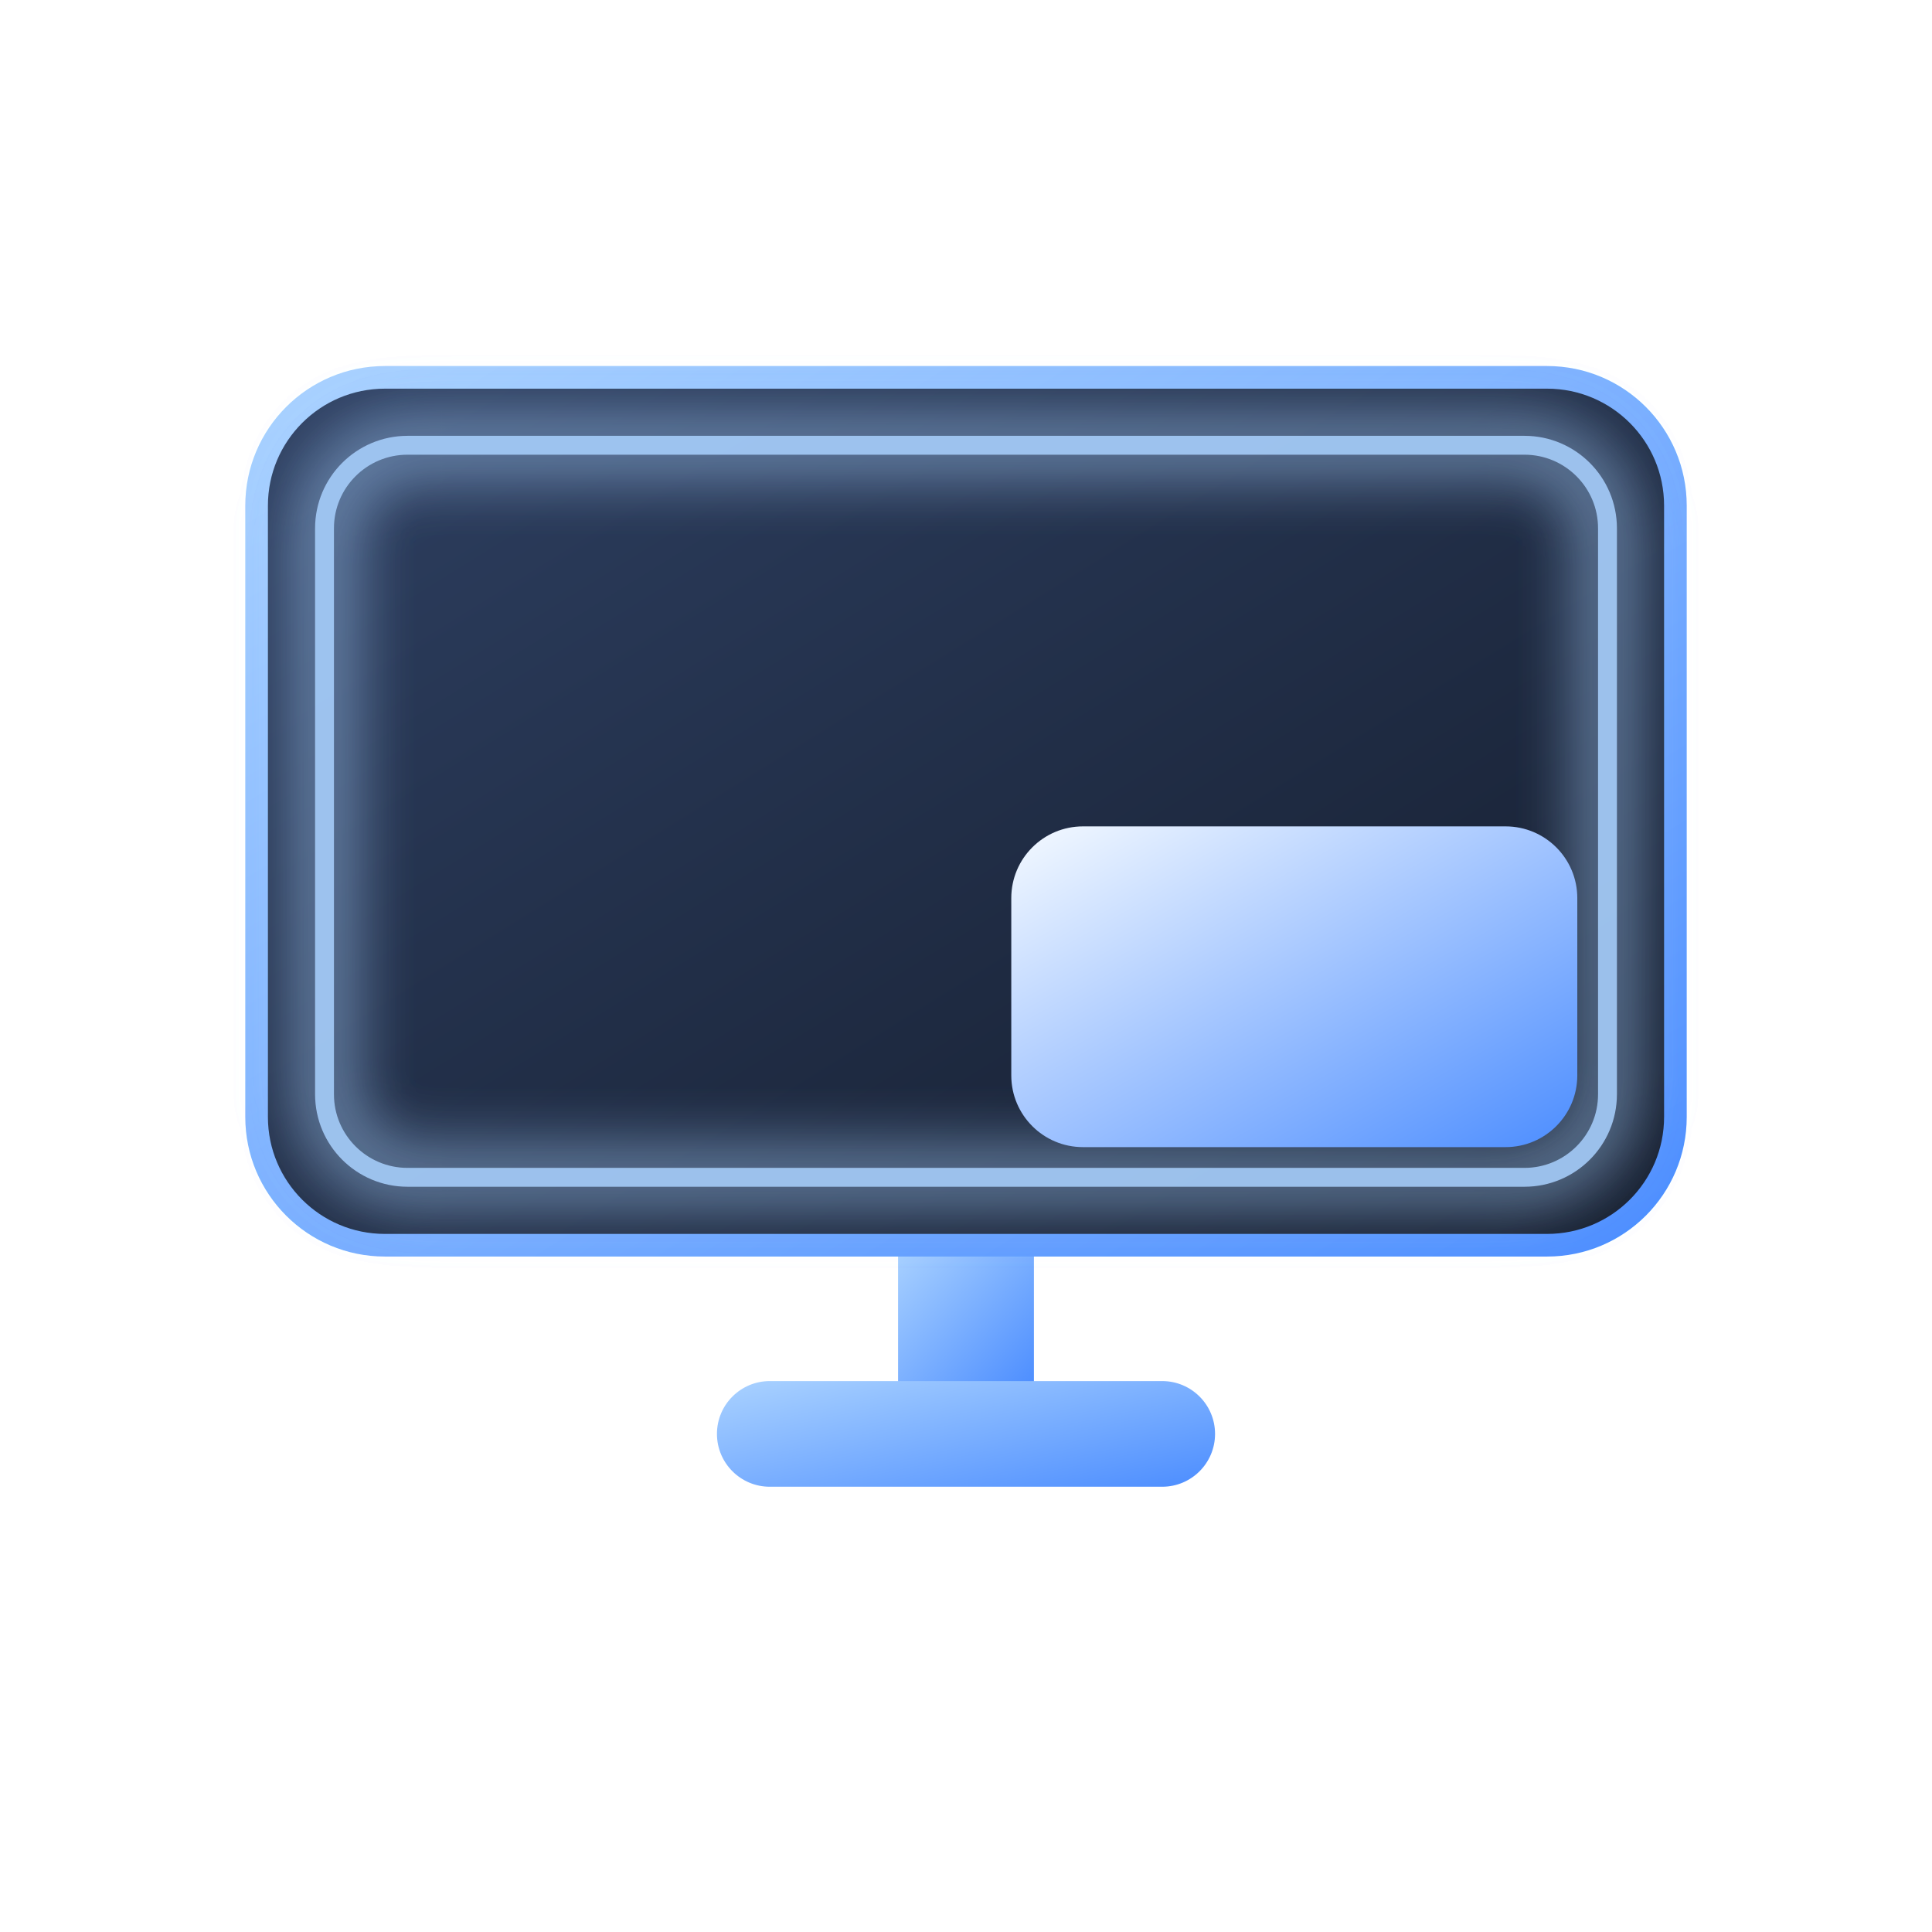
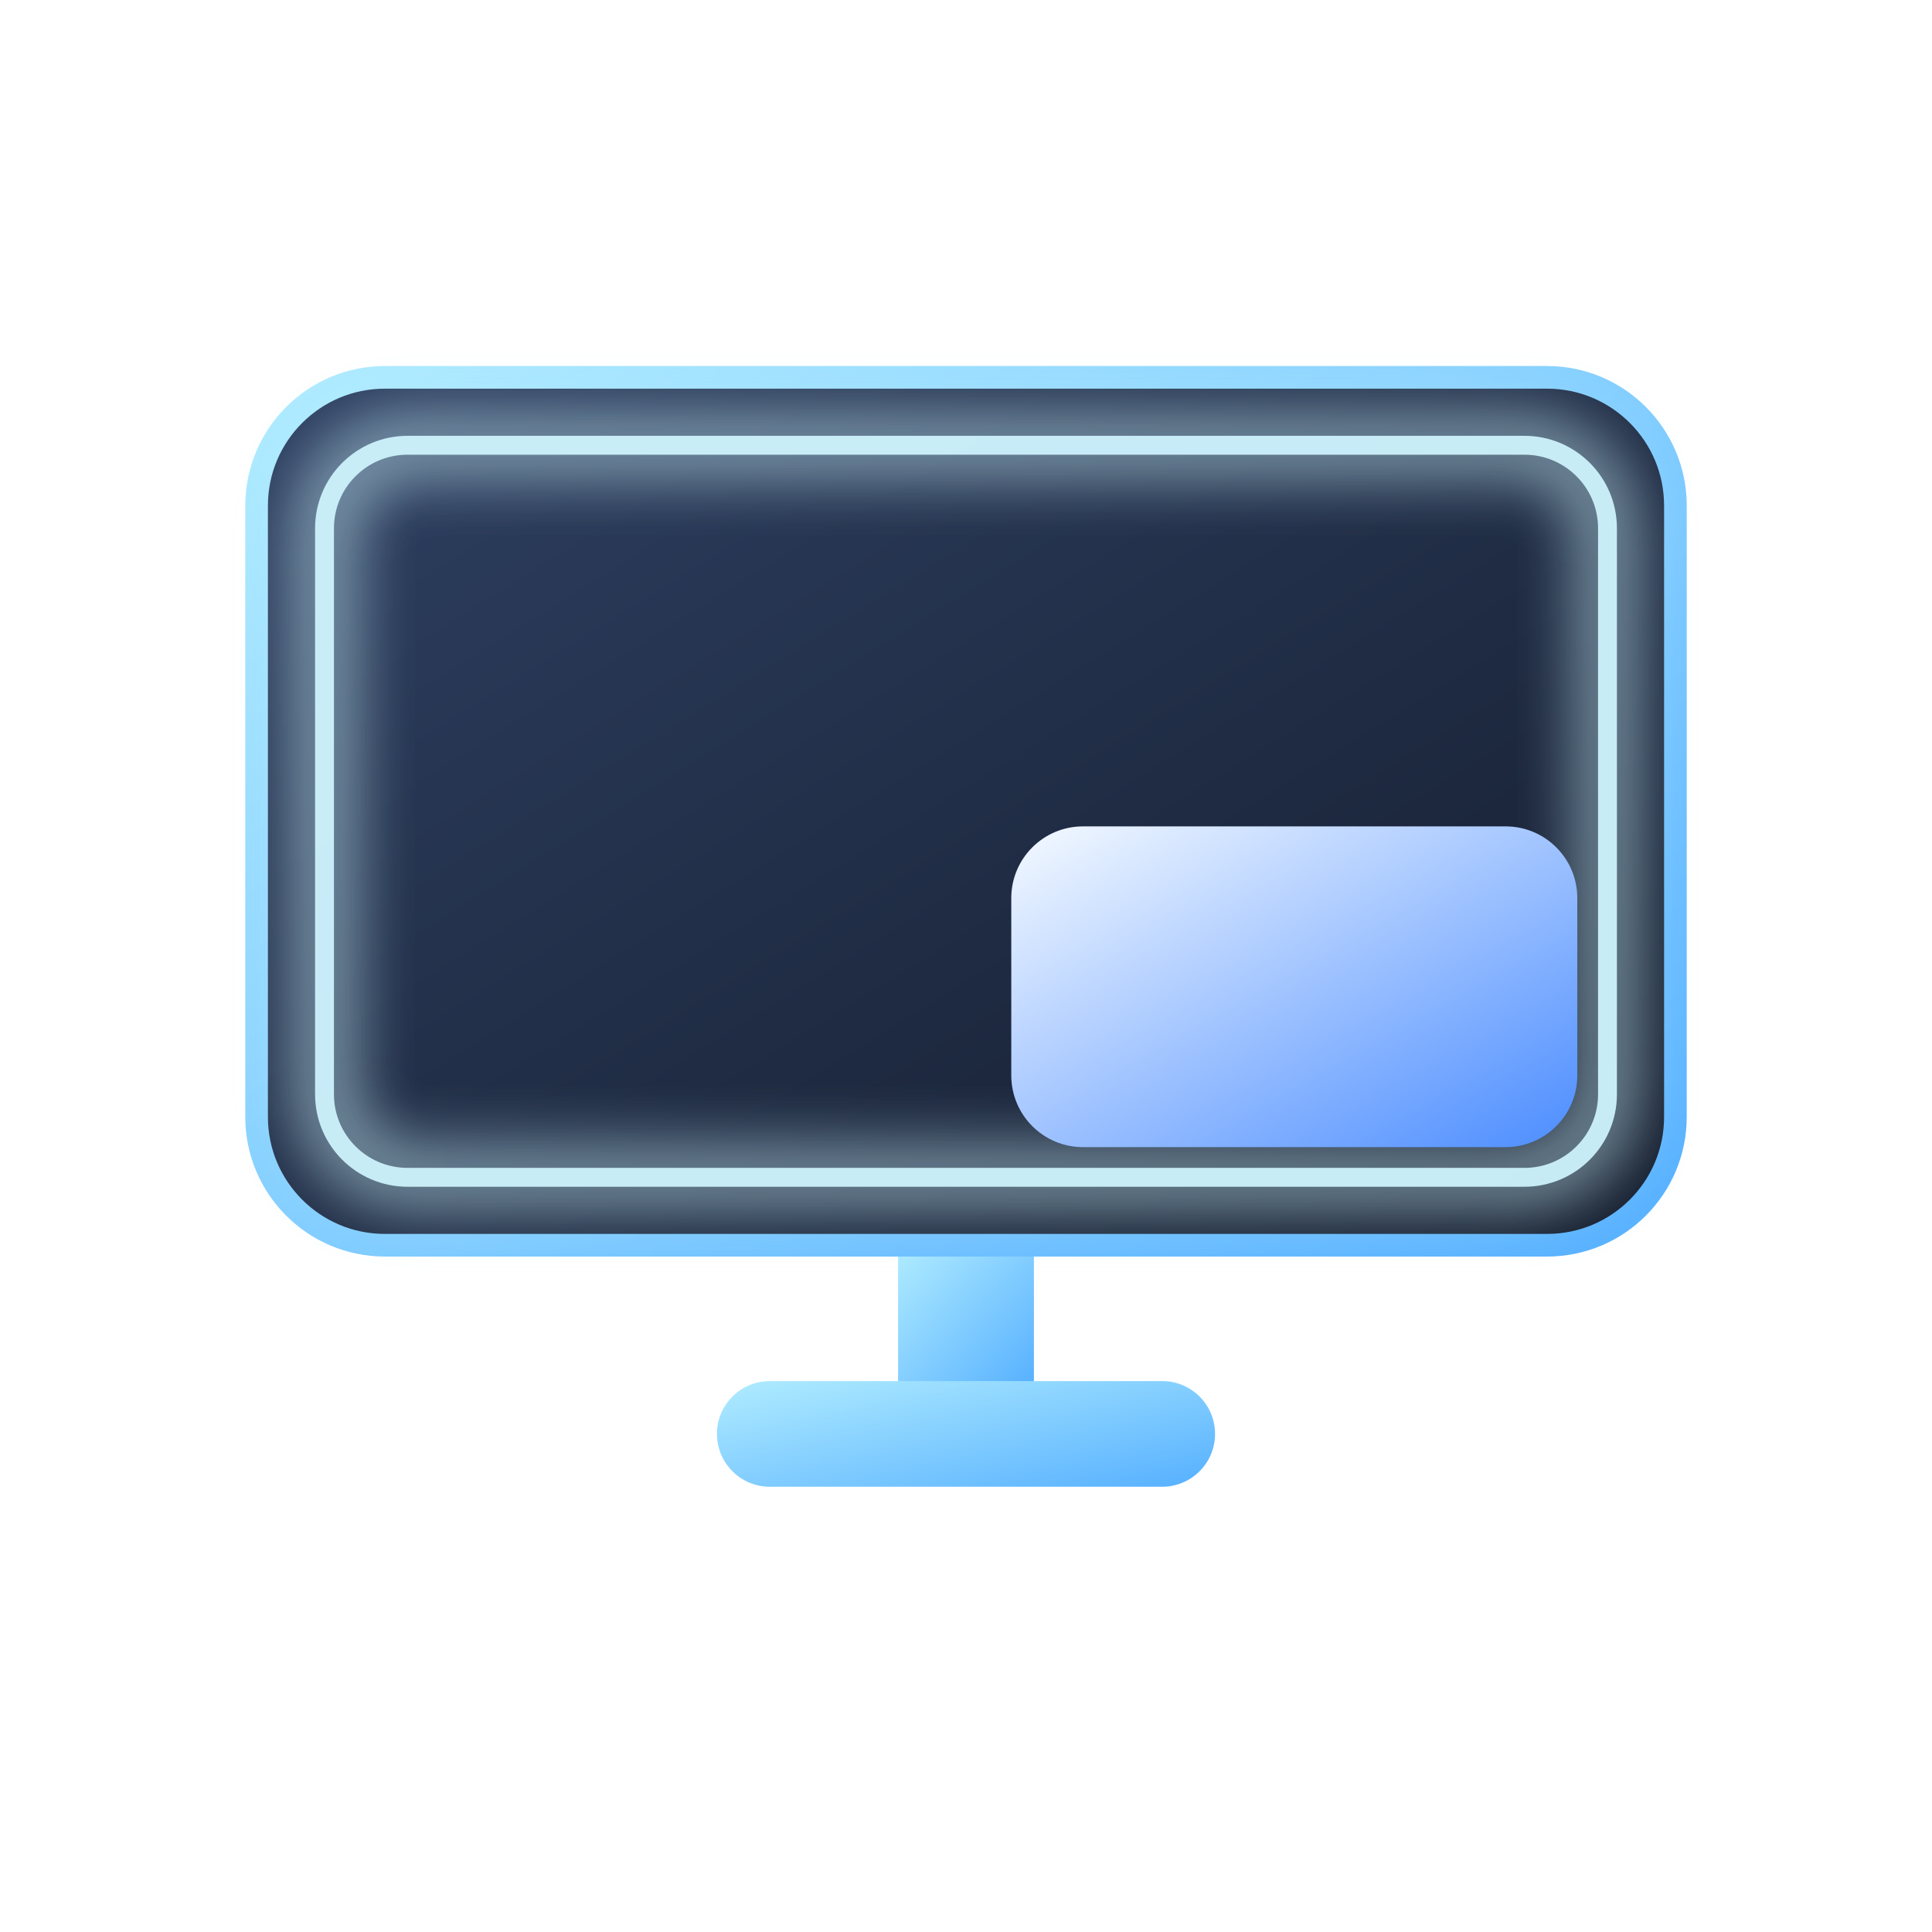
<svg xmlns="http://www.w3.org/2000/svg" width="512" height="512" viewBox="0 0 512 512">
  <defs>
    <linearGradient id="frame" x1="0" y1="0" x2="1" y2="1">
-       <stop offset="0" stop-color="#AAD2FF" />
-       <stop offset="1" stop-color="#4C8DFF" />
+       <stop offset="0" stop-color="#B0ECFF" />
+       <stop offset="1" stop-color="#56B0FF" />
    </linearGradient>
    <linearGradient id="screen" x1="0" y1="0" x2="1" y2="1">
      <stop offset="0" stop-color="#2E4062" />
      <stop offset="1" stop-color="#141C2C" />
    </linearGradient>
    <linearGradient id="inner" x1="0" y1="0" x2="1" y2="1">
      <stop offset="0" stop-color="#F5FAFF" />
      <stop offset="1" stop-color="#4C8DFF" />
    </linearGradient>
    <filter id="glow" x="-30%" y="-30%" width="160%" height="160%">
      <feGaussianBlur stdDeviation="9" result="b" />
      <feMerge>
        <feMergeNode in="b" />
        <feMergeNode in="b" />
        <feMergeNode in="SourceGraphic" />
      </feMerge>
    </filter>
  </defs>
  <rect x="238" y="330" width="36" height="38" fill="url(#frame)" />
  <rect x="190" y="366" width="132" height="28" rx="14" ry="14" fill="url(#frame)" />
  <rect x="68" y="100" width="376" height="230" rx="34" ry="34" fill="url(#screen)" stroke="url(#frame)" stroke-width="6" />
-   <rect x="86" y="118" width="340" height="194" rx="22" ry="22" fill="none" stroke="#AAD2FF" stroke-width="5" opacity="0.9" filter="url(#glow)" />
+   <rect x="86" y="118" width="340" height="194" rx="22" ry="22" fill="none" stroke="#D0F6FF" stroke-width="5" opacity="0.95" filter="url(#glow)" />
  <rect x="268" y="219" width="150" height="85" rx="19" ry="19" fill="url(#inner)" />
</svg>
